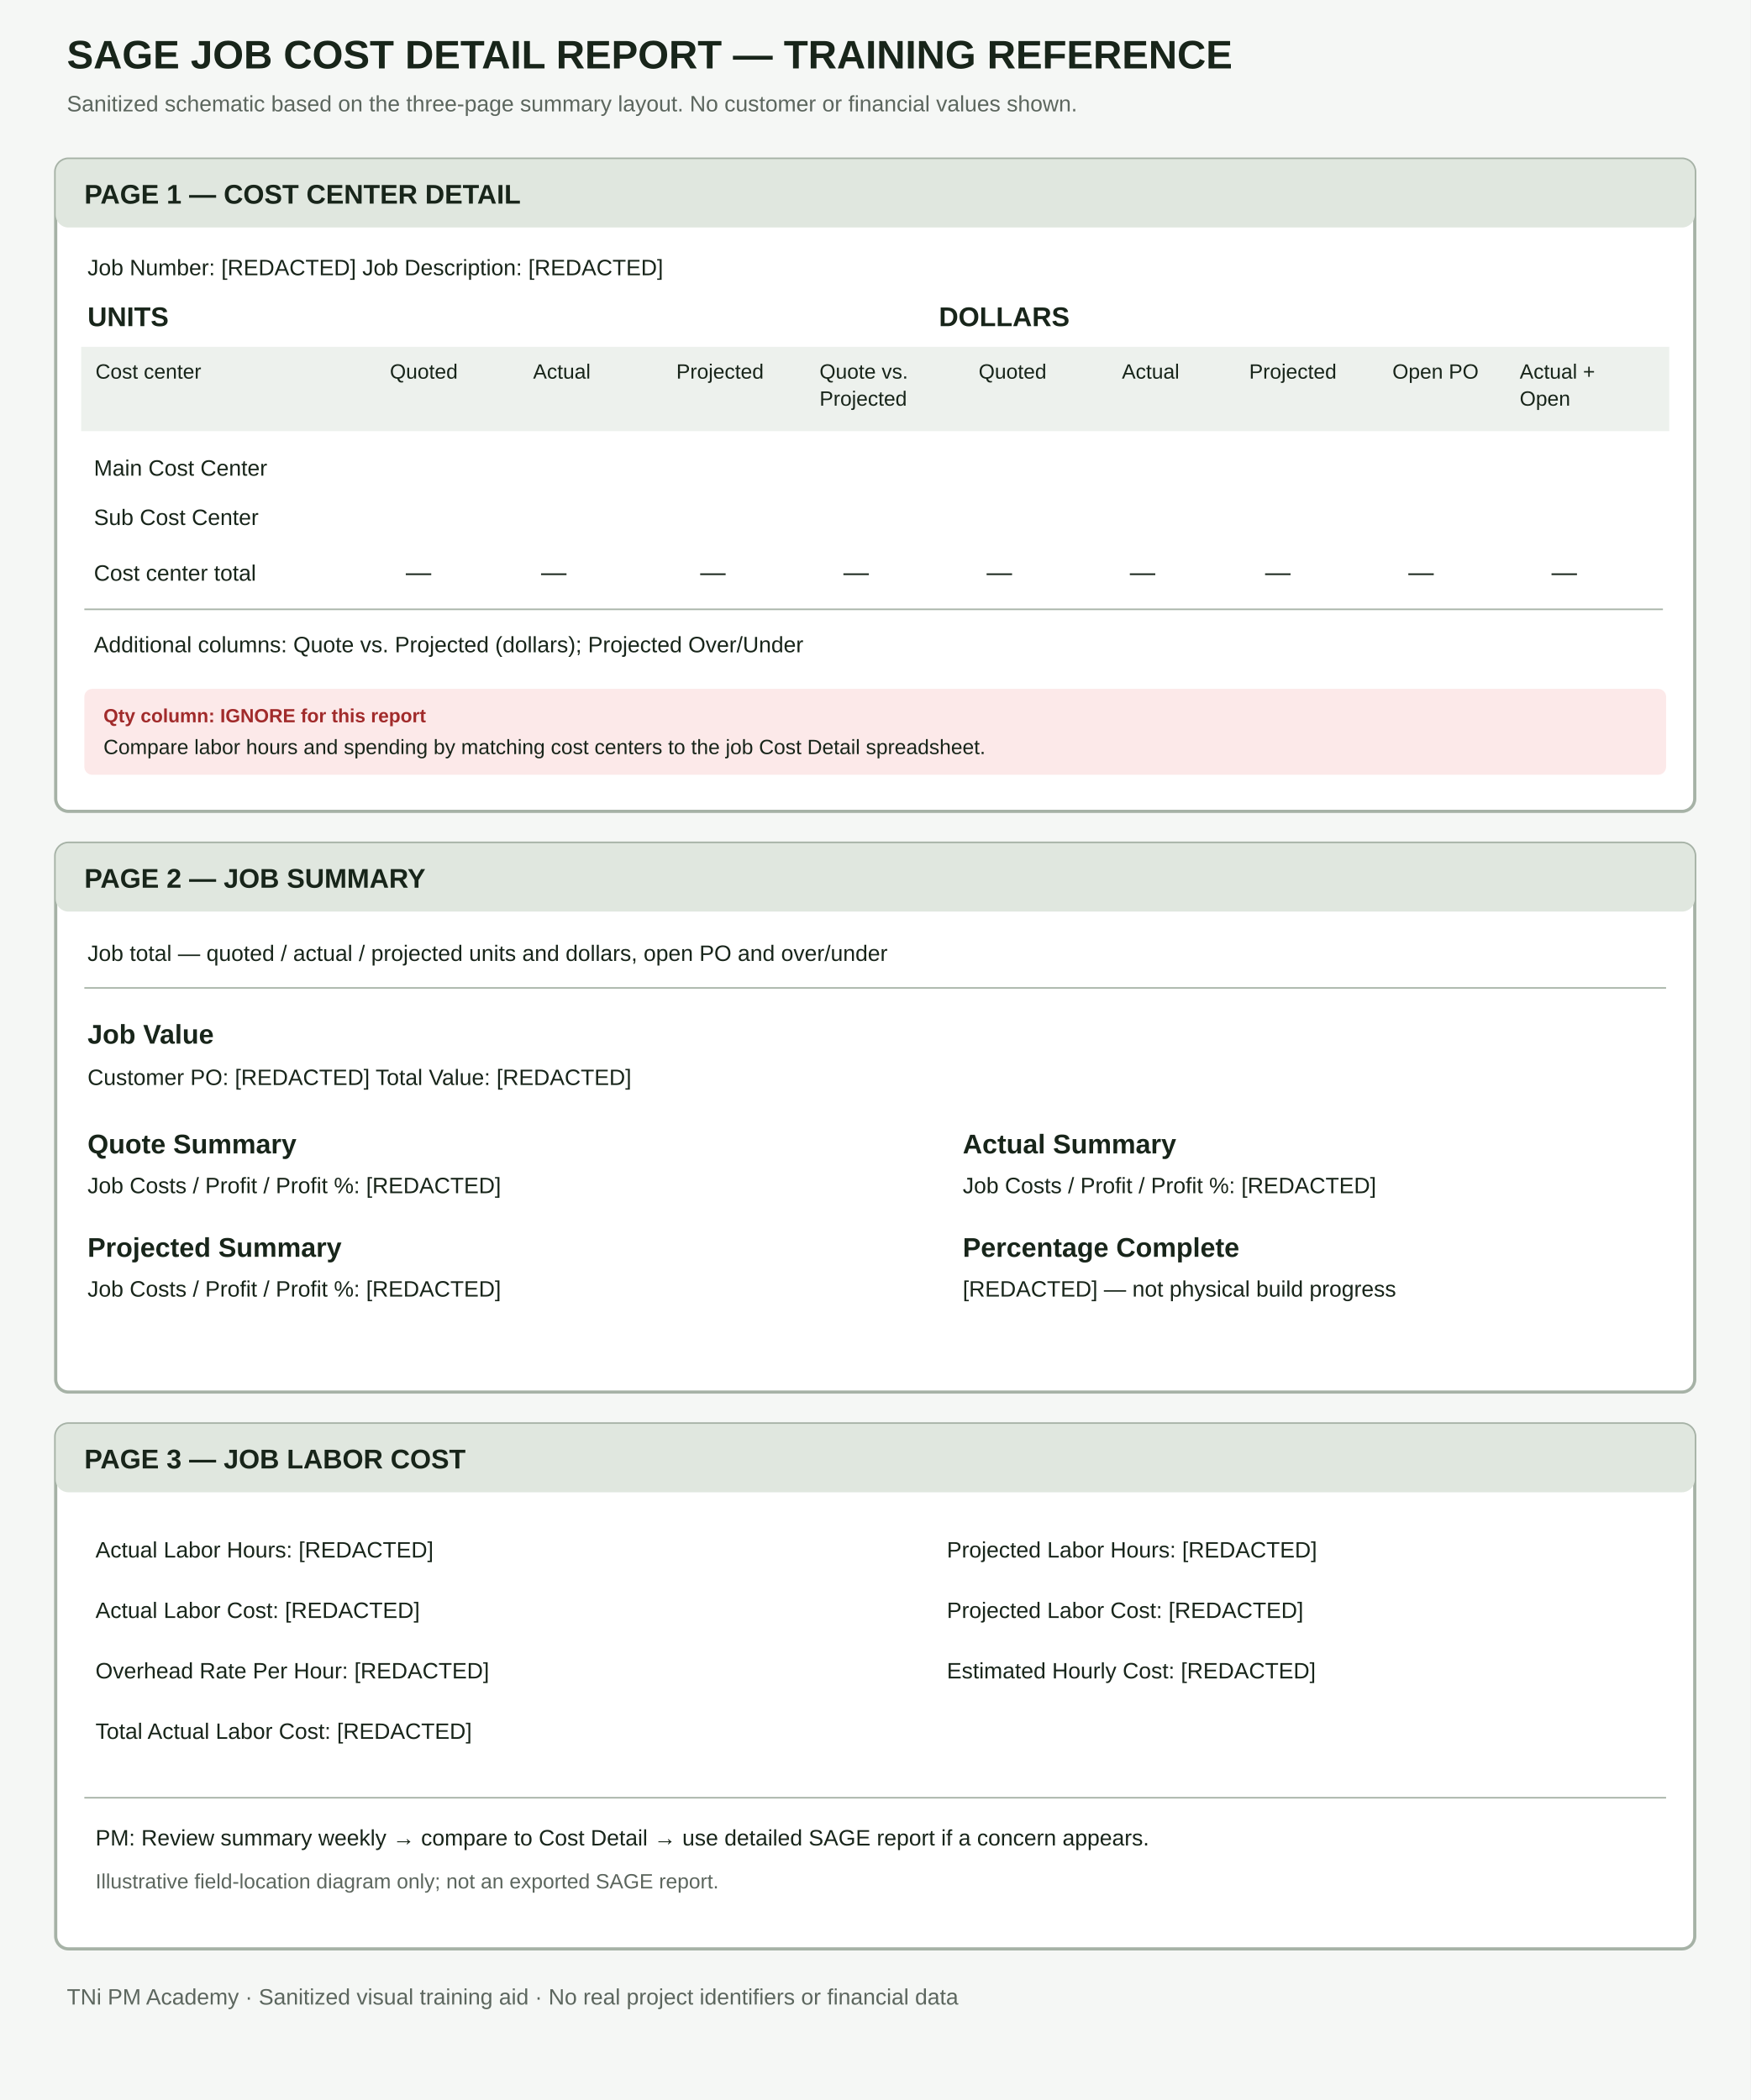
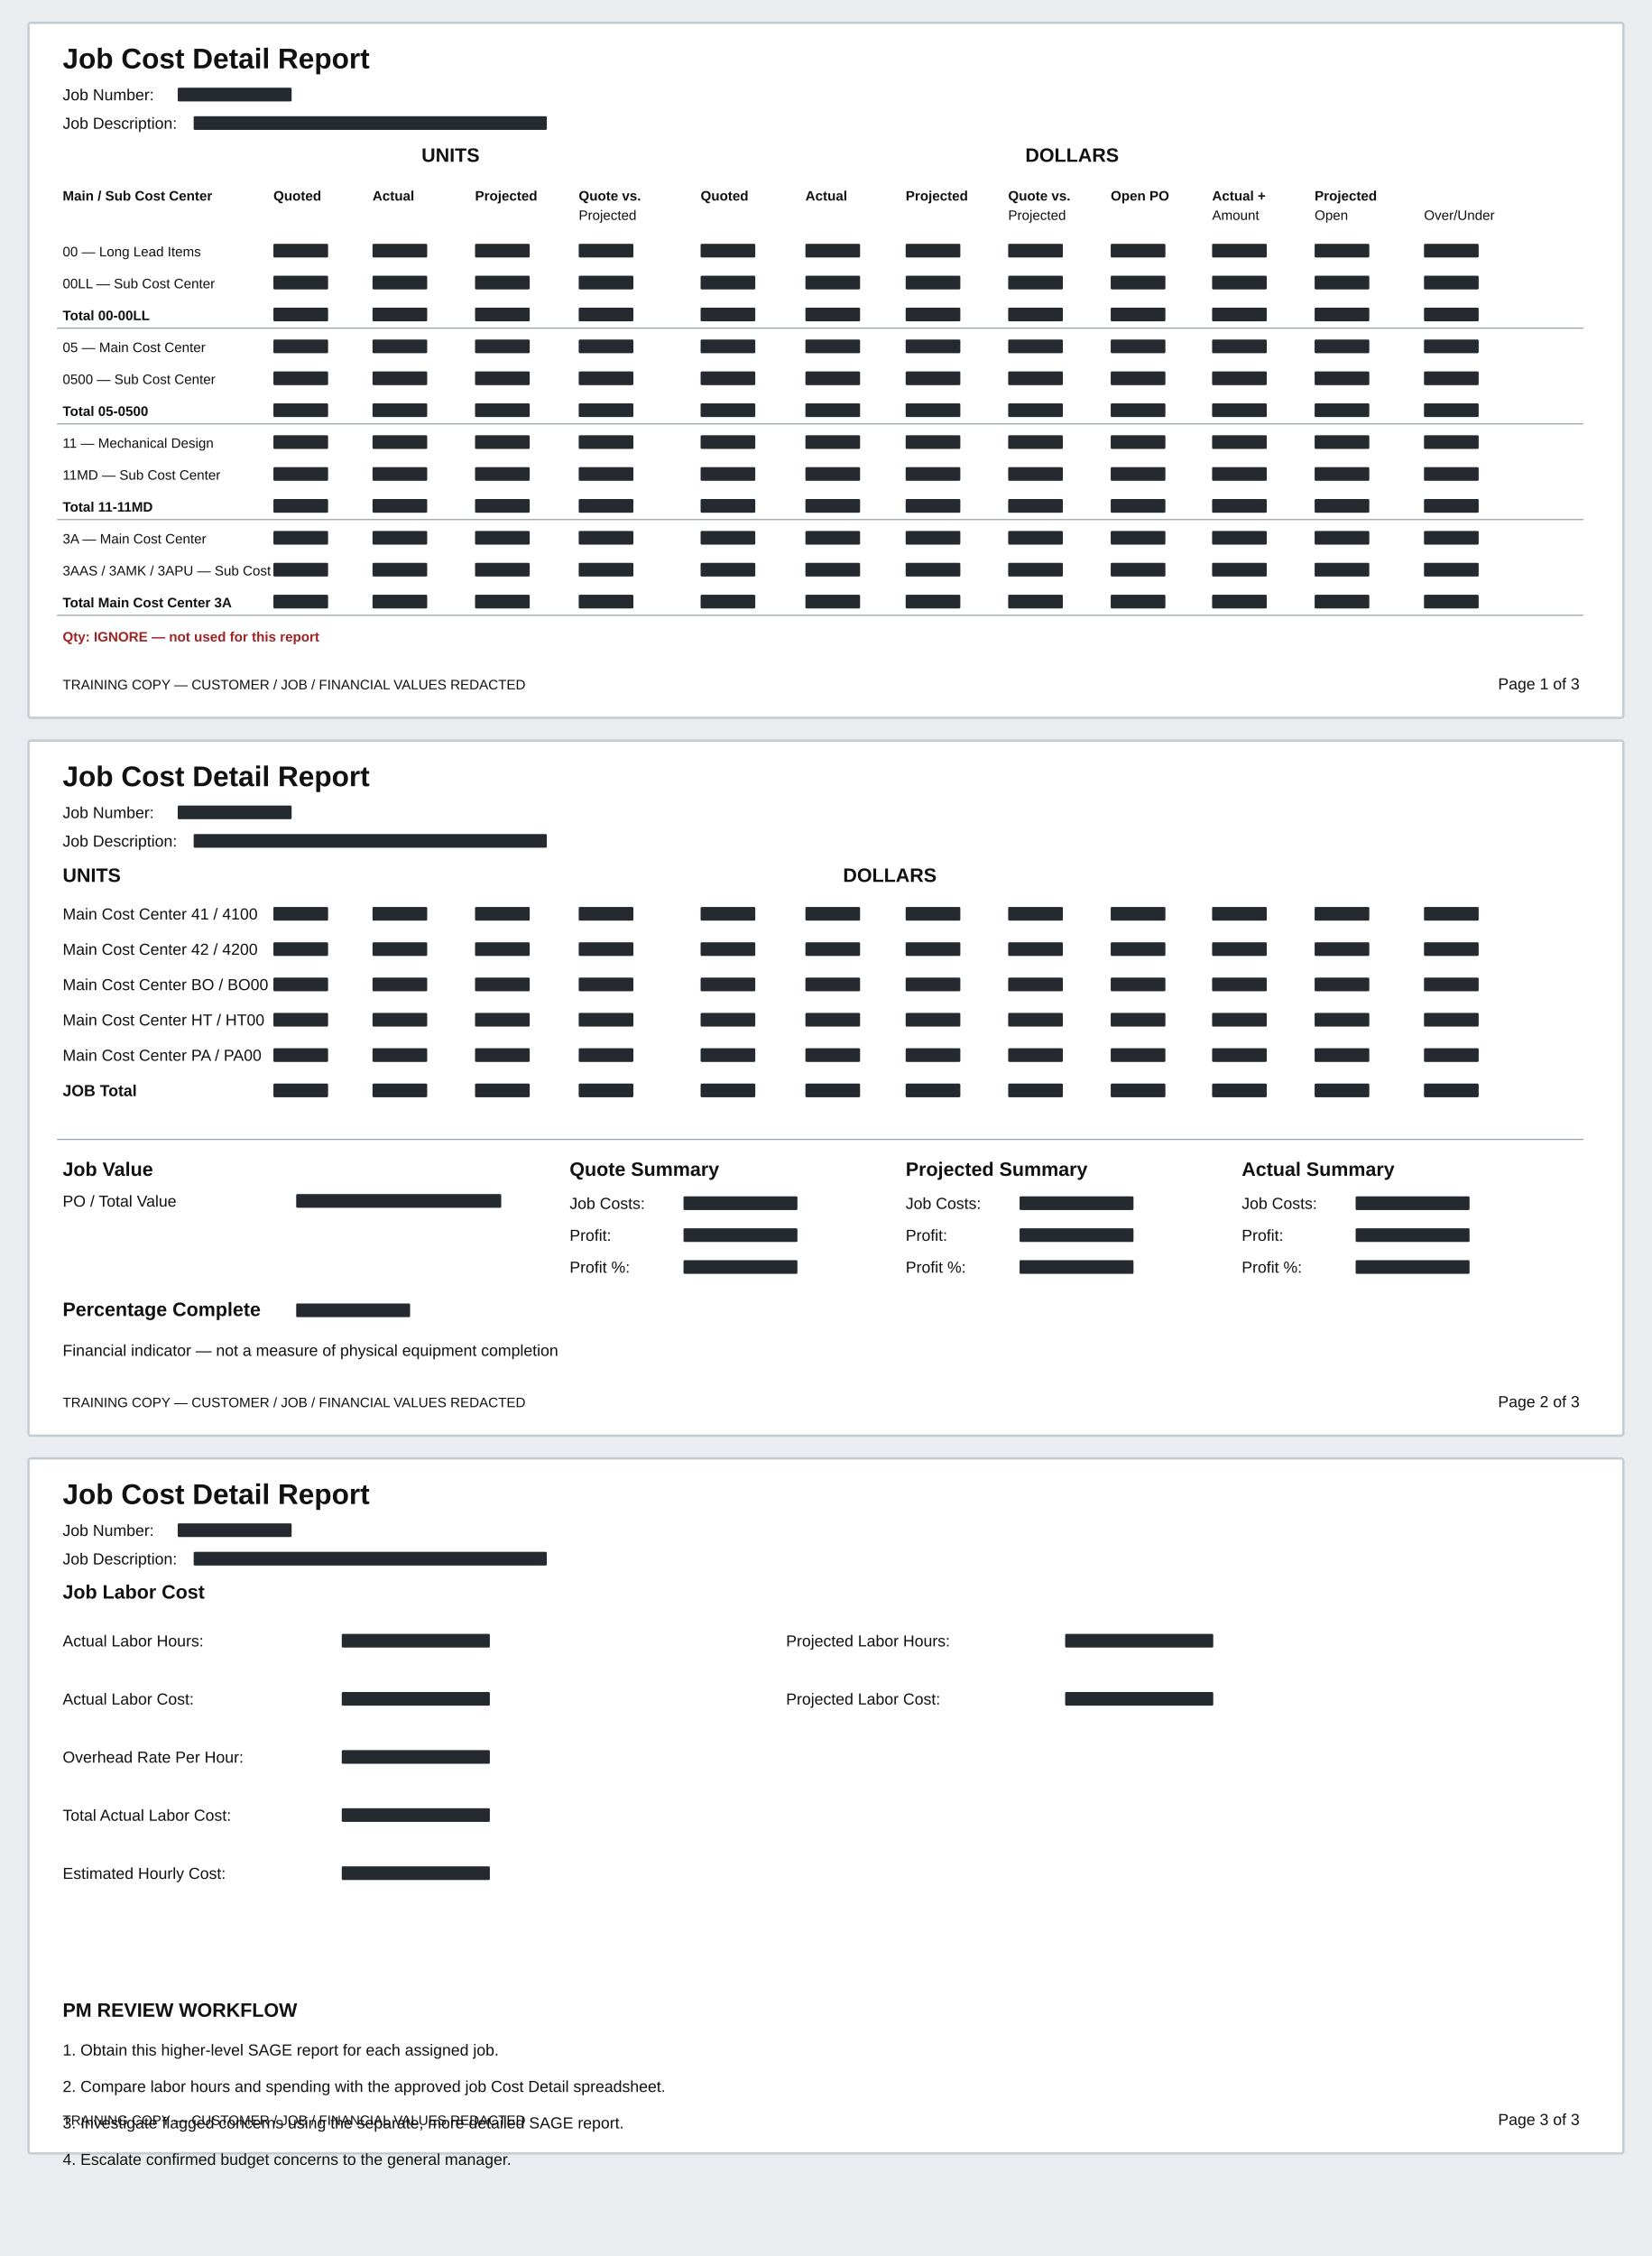
- <svg xmlns="http://www.w3.org/2000/svg" width="1100" height="1320" viewBox="0 0 1100 1320" role="img" aria-labelledby="t d">
-   <style>text{font-family:Arial,sans-serif;fill:#18251a}.heading{font-size:25px;font-weight:bold}.sub{font-size:17px;font-weight:bold}.small{font-size:13px}.label{font-size:14px}.muted{fill:#5c665e}.box{fill:white;stroke:#a6b2a6;stroke-width:2}.bar{fill:#e0e7df}.line{stroke:#a8b4a8;stroke-width:1}.red{fill:#a12b2b;font-weight:bold}.shade{fill:#edf1ed}</style>
-   <rect width="1100" height="1320" fill="#f5f7f5" />
-   <text x="42" y="43" class="heading">SAGE JOB COST DETAIL REPORT — TRAINING REFERENCE</text>
-   <text x="42" y="70" class="label muted">Sanitized schematic based on the three-page summary layout. No customer or financial values shown.</text>
-   <g transform="translate(35 100)">
-     <rect class="box" width="1030" height="410" rx="8" />
-     <rect class="bar" width="1030" height="43" rx="8" />
-     <text x="18" y="28" class="sub">PAGE 1 — COST CENTER DETAIL</text>
-     <text x="20" y="73" class="label">Job Number: [REDACTED]    Job Description: [REDACTED]</text>
-     <text x="20" y="105" class="sub">UNITS</text>
-     <text x="555" y="105" class="sub">DOLLARS</text>
-     <rect x="16" y="118" width="998" height="53" class="shade" />
-     <text x="25" y="138" class="small">Cost center</text>
-     <text x="210" y="138" class="small">Quoted</text>
-     <text x="300" y="138" class="small">Actual</text>
-     <text x="390" y="138" class="small">Projected</text>
-     <text x="480" y="138" class="small">Quote vs.</text>
-     <text x="480" y="155" class="small">Projected</text>
-     <text x="580" y="138" class="small">Quoted</text>
-     <text x="670" y="138" class="small">Actual</text>
-     <text x="750" y="138" class="small">Projected</text>
-     <text x="840" y="138" class="small">Open PO</text>
-     <text x="920" y="138" class="small">Actual +</text>
-     <text x="920" y="155" class="small">Open</text>
-     <text x="24" y="199" class="label">Main Cost Center</text>
-     <text x="24" y="230" class="label">Sub Cost Center</text>
-     <text x="24" y="265" class="label">Cost center total</text>
-     <g class="muted" font-size="16">
-       <text x="220" y="265">—</text>
-       <text x="305" y="265">—</text>
-       <text x="405" y="265">—</text>
-       <text x="495" y="265">—</text>
-       <text x="585" y="265">—</text>
-       <text x="675" y="265">—</text>
-       <text x="760" y="265">—</text>
-       <text x="850" y="265">—</text>
-       <text x="940" y="265">—</text>
-     </g>
-     <line x1="18" y1="283" x2="1010" y2="283" class="line" />
-     <text x="24" y="310" class="label">Additional columns: Quote vs. Projected (dollars); Projected Over/Under</text>
-     <rect x="18" y="333" width="994" height="54" rx="5" fill="#fce9e9" />
-     <text x="30" y="354" class="red">Qty column: IGNORE for this report</text>
-     <text x="30" y="374" class="small">Compare labor hours and spending by matching cost centers to the job Cost Detail spreadsheet.</text>
-   </g>
-   <g transform="translate(35 530)">
-     <rect class="box" width="1030" height="345" rx="8" />
-     <rect class="bar" width="1030" height="43" rx="8" />
-     <text x="18" y="28" class="sub">PAGE 2 — JOB SUMMARY</text>
-     <text x="20" y="74" class="label">Job total — quoted / actual / projected units and dollars, open PO and over/under</text>
-     <line x1="18" y1="91" x2="1012" y2="91" class="line" />
-     <text x="20" y="126" class="sub">Job Value</text>
-     <text x="20" y="152" class="label">Customer PO: [REDACTED]     Total Value: [REDACTED]</text>
-     <text x="20" y="195" class="sub">Quote Summary</text>
-     <text x="20" y="220" class="label">Job Costs / Profit / Profit %: [REDACTED]</text>
-     <text x="20" y="260" class="sub">Projected Summary</text>
-     <text x="20" y="285" class="label">Job Costs / Profit / Profit %: [REDACTED]</text>
-     <text x="570" y="195" class="sub">Actual Summary</text>
-     <text x="570" y="220" class="label">Job Costs / Profit / Profit %: [REDACTED]</text>
-     <text x="570" y="260" class="sub">Percentage Complete</text>
-     <text x="570" y="285" class="label">[REDACTED] — not physical build progress</text>
-   </g>
-   <g transform="translate(35 895)">
-     <rect class="box" width="1030" height="330" rx="8" />
-     <rect class="bar" width="1030" height="43" rx="8" />
-     <text x="18" y="28" class="sub">PAGE 3 — JOB LABOR COST</text>
-     <text x="25" y="84" class="label">Actual Labor Hours: [REDACTED]</text>
-     <text x="25" y="122" class="label">Actual Labor Cost: [REDACTED]</text>
-     <text x="25" y="160" class="label">Overhead Rate Per Hour: [REDACTED]</text>
-     <text x="25" y="198" class="label">Total Actual Labor Cost: [REDACTED]</text>
-     <text x="560" y="84" class="label">Projected Labor Hours: [REDACTED]</text>
-     <text x="560" y="122" class="label">Projected Labor Cost: [REDACTED]</text>
-     <text x="560" y="160" class="label">Estimated Hourly Cost: [REDACTED]</text>
-     <line x1="18" y1="235" x2="1012" y2="235" class="line" />
-     <text x="25" y="265" class="label">PM: Review summary weekly → compare to Cost Detail → use detailed SAGE report if a concern appears.</text>
-     <text x="25" y="292" class="small muted">Illustrative field-location diagram only; not an exported SAGE report.</text>
-   </g>
-   <text x="42" y="1260" class="label muted">TNi PM Academy · Sanitized visual training aid · No real project identifiers or financial data</text>
+ <svg xmlns="http://www.w3.org/2000/svg" width="1450" height="1980" viewBox="0 0 1450 1980">
+   <style>text{font-family:Arial,Helvetica,sans-serif;fill:#111} .hd{font-size:25px;font-weight:bold}.sm{font-size:14px}.tiny{font-size:12px}.sub{font-size:17px;font-weight:bold}.bold{font-weight:bold}.line{stroke:#9aa4ae;stroke-width:1}.page{fill:#fff;stroke:#c4cbd2;stroke-width:2}.redact{fill:#242a30}.note{fill:#a02222;font-weight:bold}</style>
+   <rect width="1450" height="1980" fill="#e9edf0" />
+   <rect class="page" x="25" y="20" width="1400" height="610" rx="2" />
+   <text x="55" y="60" class="hd">Job Cost Detail Report</text>
+   <text x="55" y="88" class="sm">Job Number:</text>
+   <rect class="redact" x="156" y="77" width="100" height="12" rx="1" />
+   <text x="55" y="113" class="sm">Job Description:</text>
+   <rect class="redact" x="170" y="102" width="310" height="12" rx="1" />
+   <text x="1315" y="605" class="sm">Page 1 of 3</text>
+   <text x="55" y="605" class="tiny">TRAINING COPY — CUSTOMER / JOB / FINANCIAL VALUES REDACTED</text>
+   <text x="370" y="142" class="sub">UNITS</text>
+   <text x="900" y="142" class="sub">DOLLARS</text>
+   <text x="55" y="176" class="tiny bold">Main / Sub Cost Center</text>
+   <text x="240" y="176" class="tiny bold">Quoted</text>
+   <text x="327" y="176" class="tiny bold">Actual</text>
+   <text x="417" y="176" class="tiny bold">Projected</text>
+   <text x="508" y="176" class="tiny bold">Quote vs.</text>
+   <text x="615" y="176" class="tiny bold">Quoted</text>
+   <text x="707" y="176" class="tiny bold">Actual</text>
+   <text x="795" y="176" class="tiny bold">Projected</text>
+   <text x="885" y="176" class="tiny bold">Quote vs.</text>
+   <text x="975" y="176" class="tiny bold">Open PO</text>
+   <text x="1064" y="176" class="tiny bold">Actual +</text>
+   <text x="1154" y="176" class="tiny bold">Projected</text>
+   <text x="1250" y="176" class="tiny bold" />
+   <text x="508" y="193" class="tiny">Projected</text>
+   <text x="885" y="193" class="tiny">Projected</text>
+   <text x="1064" y="193" class="tiny">Amount</text>
+   <text x="1154" y="193" class="tiny">Open</text>
+   <text x="1250" y="193" class="tiny">Over/Under</text>
+   <text x="55" y="225" class="tiny">00 — Long Lead Items</text>
+   <rect class="redact" x="240" y="214" width="48" height="12" rx="1" />
+   <rect class="redact" x="327" y="214" width="48" height="12" rx="1" />
+   <rect class="redact" x="417" y="214" width="48" height="12" rx="1" />
+   <rect class="redact" x="508" y="214" width="48" height="12" rx="1" />
+   <rect class="redact" x="615" y="214" width="48" height="12" rx="1" />
+   <rect class="redact" x="707" y="214" width="48" height="12" rx="1" />
+   <rect class="redact" x="795" y="214" width="48" height="12" rx="1" />
+   <rect class="redact" x="885" y="214" width="48" height="12" rx="1" />
+   <rect class="redact" x="975" y="214" width="48" height="12" rx="1" />
+   <rect class="redact" x="1064" y="214" width="48" height="12" rx="1" />
+   <rect class="redact" x="1154" y="214" width="48" height="12" rx="1" />
+   <rect class="redact" x="1250" y="214" width="48" height="12" rx="1" />
+   <text x="55" y="253" class="tiny">00LL — Sub Cost Center</text>
+   <rect class="redact" x="240" y="242" width="48" height="12" rx="1" />
+   <rect class="redact" x="327" y="242" width="48" height="12" rx="1" />
+   <rect class="redact" x="417" y="242" width="48" height="12" rx="1" />
+   <rect class="redact" x="508" y="242" width="48" height="12" rx="1" />
+   <rect class="redact" x="615" y="242" width="48" height="12" rx="1" />
+   <rect class="redact" x="707" y="242" width="48" height="12" rx="1" />
+   <rect class="redact" x="795" y="242" width="48" height="12" rx="1" />
+   <rect class="redact" x="885" y="242" width="48" height="12" rx="1" />
+   <rect class="redact" x="975" y="242" width="48" height="12" rx="1" />
+   <rect class="redact" x="1064" y="242" width="48" height="12" rx="1" />
+   <rect class="redact" x="1154" y="242" width="48" height="12" rx="1" />
+   <rect class="redact" x="1250" y="242" width="48" height="12" rx="1" />
+   <text x="55" y="281" class="tiny bold">Total 00-00LL</text>
+   <rect class="redact" x="240" y="270" width="48" height="12" rx="1" />
+   <rect class="redact" x="327" y="270" width="48" height="12" rx="1" />
+   <rect class="redact" x="417" y="270" width="48" height="12" rx="1" />
+   <rect class="redact" x="508" y="270" width="48" height="12" rx="1" />
+   <rect class="redact" x="615" y="270" width="48" height="12" rx="1" />
+   <rect class="redact" x="707" y="270" width="48" height="12" rx="1" />
+   <rect class="redact" x="795" y="270" width="48" height="12" rx="1" />
+   <rect class="redact" x="885" y="270" width="48" height="12" rx="1" />
+   <rect class="redact" x="975" y="270" width="48" height="12" rx="1" />
+   <rect class="redact" x="1064" y="270" width="48" height="12" rx="1" />
+   <rect class="redact" x="1154" y="270" width="48" height="12" rx="1" />
+   <rect class="redact" x="1250" y="270" width="48" height="12" rx="1" />
+   <line class="line" x1="50" y1="288" x2="1390" y2="288" />
+   <text x="55" y="309" class="tiny">05 — Main Cost Center</text>
+   <rect class="redact" x="240" y="298" width="48" height="12" rx="1" />
+   <rect class="redact" x="327" y="298" width="48" height="12" rx="1" />
+   <rect class="redact" x="417" y="298" width="48" height="12" rx="1" />
+   <rect class="redact" x="508" y="298" width="48" height="12" rx="1" />
+   <rect class="redact" x="615" y="298" width="48" height="12" rx="1" />
+   <rect class="redact" x="707" y="298" width="48" height="12" rx="1" />
+   <rect class="redact" x="795" y="298" width="48" height="12" rx="1" />
+   <rect class="redact" x="885" y="298" width="48" height="12" rx="1" />
+   <rect class="redact" x="975" y="298" width="48" height="12" rx="1" />
+   <rect class="redact" x="1064" y="298" width="48" height="12" rx="1" />
+   <rect class="redact" x="1154" y="298" width="48" height="12" rx="1" />
+   <rect class="redact" x="1250" y="298" width="48" height="12" rx="1" />
+   <text x="55" y="337" class="tiny">0500 — Sub Cost Center</text>
+   <rect class="redact" x="240" y="326" width="48" height="12" rx="1" />
+   <rect class="redact" x="327" y="326" width="48" height="12" rx="1" />
+   <rect class="redact" x="417" y="326" width="48" height="12" rx="1" />
+   <rect class="redact" x="508" y="326" width="48" height="12" rx="1" />
+   <rect class="redact" x="615" y="326" width="48" height="12" rx="1" />
+   <rect class="redact" x="707" y="326" width="48" height="12" rx="1" />
+   <rect class="redact" x="795" y="326" width="48" height="12" rx="1" />
+   <rect class="redact" x="885" y="326" width="48" height="12" rx="1" />
+   <rect class="redact" x="975" y="326" width="48" height="12" rx="1" />
+   <rect class="redact" x="1064" y="326" width="48" height="12" rx="1" />
+   <rect class="redact" x="1154" y="326" width="48" height="12" rx="1" />
+   <rect class="redact" x="1250" y="326" width="48" height="12" rx="1" />
+   <text x="55" y="365" class="tiny bold">Total 05-0500</text>
+   <rect class="redact" x="240" y="354" width="48" height="12" rx="1" />
+   <rect class="redact" x="327" y="354" width="48" height="12" rx="1" />
+   <rect class="redact" x="417" y="354" width="48" height="12" rx="1" />
+   <rect class="redact" x="508" y="354" width="48" height="12" rx="1" />
+   <rect class="redact" x="615" y="354" width="48" height="12" rx="1" />
+   <rect class="redact" x="707" y="354" width="48" height="12" rx="1" />
+   <rect class="redact" x="795" y="354" width="48" height="12" rx="1" />
+   <rect class="redact" x="885" y="354" width="48" height="12" rx="1" />
+   <rect class="redact" x="975" y="354" width="48" height="12" rx="1" />
+   <rect class="redact" x="1064" y="354" width="48" height="12" rx="1" />
+   <rect class="redact" x="1154" y="354" width="48" height="12" rx="1" />
+   <rect class="redact" x="1250" y="354" width="48" height="12" rx="1" />
+   <line class="line" x1="50" y1="372" x2="1390" y2="372" />
+   <text x="55" y="393" class="tiny">11 — Mechanical Design</text>
+   <rect class="redact" x="240" y="382" width="48" height="12" rx="1" />
+   <rect class="redact" x="327" y="382" width="48" height="12" rx="1" />
+   <rect class="redact" x="417" y="382" width="48" height="12" rx="1" />
+   <rect class="redact" x="508" y="382" width="48" height="12" rx="1" />
+   <rect class="redact" x="615" y="382" width="48" height="12" rx="1" />
+   <rect class="redact" x="707" y="382" width="48" height="12" rx="1" />
+   <rect class="redact" x="795" y="382" width="48" height="12" rx="1" />
+   <rect class="redact" x="885" y="382" width="48" height="12" rx="1" />
+   <rect class="redact" x="975" y="382" width="48" height="12" rx="1" />
+   <rect class="redact" x="1064" y="382" width="48" height="12" rx="1" />
+   <rect class="redact" x="1154" y="382" width="48" height="12" rx="1" />
+   <rect class="redact" x="1250" y="382" width="48" height="12" rx="1" />
+   <text x="55" y="421" class="tiny">11MD — Sub Cost Center</text>
+   <rect class="redact" x="240" y="410" width="48" height="12" rx="1" />
+   <rect class="redact" x="327" y="410" width="48" height="12" rx="1" />
+   <rect class="redact" x="417" y="410" width="48" height="12" rx="1" />
+   <rect class="redact" x="508" y="410" width="48" height="12" rx="1" />
+   <rect class="redact" x="615" y="410" width="48" height="12" rx="1" />
+   <rect class="redact" x="707" y="410" width="48" height="12" rx="1" />
+   <rect class="redact" x="795" y="410" width="48" height="12" rx="1" />
+   <rect class="redact" x="885" y="410" width="48" height="12" rx="1" />
+   <rect class="redact" x="975" y="410" width="48" height="12" rx="1" />
+   <rect class="redact" x="1064" y="410" width="48" height="12" rx="1" />
+   <rect class="redact" x="1154" y="410" width="48" height="12" rx="1" />
+   <rect class="redact" x="1250" y="410" width="48" height="12" rx="1" />
+   <text x="55" y="449" class="tiny bold">Total 11-11MD</text>
+   <rect class="redact" x="240" y="438" width="48" height="12" rx="1" />
+   <rect class="redact" x="327" y="438" width="48" height="12" rx="1" />
+   <rect class="redact" x="417" y="438" width="48" height="12" rx="1" />
+   <rect class="redact" x="508" y="438" width="48" height="12" rx="1" />
+   <rect class="redact" x="615" y="438" width="48" height="12" rx="1" />
+   <rect class="redact" x="707" y="438" width="48" height="12" rx="1" />
+   <rect class="redact" x="795" y="438" width="48" height="12" rx="1" />
+   <rect class="redact" x="885" y="438" width="48" height="12" rx="1" />
+   <rect class="redact" x="975" y="438" width="48" height="12" rx="1" />
+   <rect class="redact" x="1064" y="438" width="48" height="12" rx="1" />
+   <rect class="redact" x="1154" y="438" width="48" height="12" rx="1" />
+   <rect class="redact" x="1250" y="438" width="48" height="12" rx="1" />
+   <line class="line" x1="50" y1="456" x2="1390" y2="456" />
+   <text x="55" y="477" class="tiny">3A — Main Cost Center</text>
+   <rect class="redact" x="240" y="466" width="48" height="12" rx="1" />
+   <rect class="redact" x="327" y="466" width="48" height="12" rx="1" />
+   <rect class="redact" x="417" y="466" width="48" height="12" rx="1" />
+   <rect class="redact" x="508" y="466" width="48" height="12" rx="1" />
+   <rect class="redact" x="615" y="466" width="48" height="12" rx="1" />
+   <rect class="redact" x="707" y="466" width="48" height="12" rx="1" />
+   <rect class="redact" x="795" y="466" width="48" height="12" rx="1" />
+   <rect class="redact" x="885" y="466" width="48" height="12" rx="1" />
+   <rect class="redact" x="975" y="466" width="48" height="12" rx="1" />
+   <rect class="redact" x="1064" y="466" width="48" height="12" rx="1" />
+   <rect class="redact" x="1154" y="466" width="48" height="12" rx="1" />
+   <rect class="redact" x="1250" y="466" width="48" height="12" rx="1" />
+   <text x="55" y="505" class="tiny">3AAS / 3AMK / 3APU — Sub Cost Centers</text>
+   <rect class="redact" x="240" y="494" width="48" height="12" rx="1" />
+   <rect class="redact" x="327" y="494" width="48" height="12" rx="1" />
+   <rect class="redact" x="417" y="494" width="48" height="12" rx="1" />
+   <rect class="redact" x="508" y="494" width="48" height="12" rx="1" />
+   <rect class="redact" x="615" y="494" width="48" height="12" rx="1" />
+   <rect class="redact" x="707" y="494" width="48" height="12" rx="1" />
+   <rect class="redact" x="795" y="494" width="48" height="12" rx="1" />
+   <rect class="redact" x="885" y="494" width="48" height="12" rx="1" />
+   <rect class="redact" x="975" y="494" width="48" height="12" rx="1" />
+   <rect class="redact" x="1064" y="494" width="48" height="12" rx="1" />
+   <rect class="redact" x="1154" y="494" width="48" height="12" rx="1" />
+   <rect class="redact" x="1250" y="494" width="48" height="12" rx="1" />
+   <text x="55" y="533" class="tiny bold">Total Main Cost Center 3A</text>
+   <rect class="redact" x="240" y="522" width="48" height="12" rx="1" />
+   <rect class="redact" x="327" y="522" width="48" height="12" rx="1" />
+   <rect class="redact" x="417" y="522" width="48" height="12" rx="1" />
+   <rect class="redact" x="508" y="522" width="48" height="12" rx="1" />
+   <rect class="redact" x="615" y="522" width="48" height="12" rx="1" />
+   <rect class="redact" x="707" y="522" width="48" height="12" rx="1" />
+   <rect class="redact" x="795" y="522" width="48" height="12" rx="1" />
+   <rect class="redact" x="885" y="522" width="48" height="12" rx="1" />
+   <rect class="redact" x="975" y="522" width="48" height="12" rx="1" />
+   <rect class="redact" x="1064" y="522" width="48" height="12" rx="1" />
+   <rect class="redact" x="1154" y="522" width="48" height="12" rx="1" />
+   <rect class="redact" x="1250" y="522" width="48" height="12" rx="1" />
+   <line class="line" x1="50" y1="540" x2="1390" y2="540" />
+   <text x="55" y="563" class="note">Qty: IGNORE — not used for this report</text>
+   <rect class="page" x="25" y="650" width="1400" height="610" rx="2" />
+   <text x="55" y="690" class="hd">Job Cost Detail Report</text>
+   <text x="55" y="718" class="sm">Job Number:</text>
+   <rect class="redact" x="156" y="707" width="100" height="12" rx="1" />
+   <text x="55" y="743" class="sm">Job Description:</text>
+   <rect class="redact" x="170" y="732" width="310" height="12" rx="1" />
+   <text x="1315" y="1235" class="sm">Page 2 of 3</text>
+   <text x="55" y="1235" class="tiny">TRAINING COPY — CUSTOMER / JOB / FINANCIAL VALUES REDACTED</text>
+   <text x="55" y="774" class="sub">UNITS</text>
+   <text x="740" y="774" class="sub">DOLLARS</text>
+   <text x="55" y="807" class="sm">Main Cost Center 41 / 4100</text>
+   <rect class="redact" x="240" y="796" width="48" height="12" rx="1" />
+   <rect class="redact" x="327" y="796" width="48" height="12" rx="1" />
+   <rect class="redact" x="417" y="796" width="48" height="12" rx="1" />
+   <rect class="redact" x="508" y="796" width="48" height="12" rx="1" />
+   <rect class="redact" x="615" y="796" width="48" height="12" rx="1" />
+   <rect class="redact" x="707" y="796" width="48" height="12" rx="1" />
+   <rect class="redact" x="795" y="796" width="48" height="12" rx="1" />
+   <rect class="redact" x="885" y="796" width="48" height="12" rx="1" />
+   <rect class="redact" x="975" y="796" width="48" height="12" rx="1" />
+   <rect class="redact" x="1064" y="796" width="48" height="12" rx="1" />
+   <rect class="redact" x="1154" y="796" width="48" height="12" rx="1" />
+   <rect class="redact" x="1250" y="796" width="48" height="12" rx="1" />
+   <text x="55" y="838" class="sm">Main Cost Center 42 / 4200</text>
+   <rect class="redact" x="240" y="827" width="48" height="12" rx="1" />
+   <rect class="redact" x="327" y="827" width="48" height="12" rx="1" />
+   <rect class="redact" x="417" y="827" width="48" height="12" rx="1" />
+   <rect class="redact" x="508" y="827" width="48" height="12" rx="1" />
+   <rect class="redact" x="615" y="827" width="48" height="12" rx="1" />
+   <rect class="redact" x="707" y="827" width="48" height="12" rx="1" />
+   <rect class="redact" x="795" y="827" width="48" height="12" rx="1" />
+   <rect class="redact" x="885" y="827" width="48" height="12" rx="1" />
+   <rect class="redact" x="975" y="827" width="48" height="12" rx="1" />
+   <rect class="redact" x="1064" y="827" width="48" height="12" rx="1" />
+   <rect class="redact" x="1154" y="827" width="48" height="12" rx="1" />
+   <rect class="redact" x="1250" y="827" width="48" height="12" rx="1" />
+   <text x="55" y="869" class="sm">Main Cost Center BO / BO00</text>
+   <rect class="redact" x="240" y="858" width="48" height="12" rx="1" />
+   <rect class="redact" x="327" y="858" width="48" height="12" rx="1" />
+   <rect class="redact" x="417" y="858" width="48" height="12" rx="1" />
+   <rect class="redact" x="508" y="858" width="48" height="12" rx="1" />
+   <rect class="redact" x="615" y="858" width="48" height="12" rx="1" />
+   <rect class="redact" x="707" y="858" width="48" height="12" rx="1" />
+   <rect class="redact" x="795" y="858" width="48" height="12" rx="1" />
+   <rect class="redact" x="885" y="858" width="48" height="12" rx="1" />
+   <rect class="redact" x="975" y="858" width="48" height="12" rx="1" />
+   <rect class="redact" x="1064" y="858" width="48" height="12" rx="1" />
+   <rect class="redact" x="1154" y="858" width="48" height="12" rx="1" />
+   <rect class="redact" x="1250" y="858" width="48" height="12" rx="1" />
+   <text x="55" y="900" class="sm">Main Cost Center HT / HT00</text>
+   <rect class="redact" x="240" y="889" width="48" height="12" rx="1" />
+   <rect class="redact" x="327" y="889" width="48" height="12" rx="1" />
+   <rect class="redact" x="417" y="889" width="48" height="12" rx="1" />
+   <rect class="redact" x="508" y="889" width="48" height="12" rx="1" />
+   <rect class="redact" x="615" y="889" width="48" height="12" rx="1" />
+   <rect class="redact" x="707" y="889" width="48" height="12" rx="1" />
+   <rect class="redact" x="795" y="889" width="48" height="12" rx="1" />
+   <rect class="redact" x="885" y="889" width="48" height="12" rx="1" />
+   <rect class="redact" x="975" y="889" width="48" height="12" rx="1" />
+   <rect class="redact" x="1064" y="889" width="48" height="12" rx="1" />
+   <rect class="redact" x="1154" y="889" width="48" height="12" rx="1" />
+   <rect class="redact" x="1250" y="889" width="48" height="12" rx="1" />
+   <text x="55" y="931" class="sm">Main Cost Center PA / PA00</text>
+   <rect class="redact" x="240" y="920" width="48" height="12" rx="1" />
+   <rect class="redact" x="327" y="920" width="48" height="12" rx="1" />
+   <rect class="redact" x="417" y="920" width="48" height="12" rx="1" />
+   <rect class="redact" x="508" y="920" width="48" height="12" rx="1" />
+   <rect class="redact" x="615" y="920" width="48" height="12" rx="1" />
+   <rect class="redact" x="707" y="920" width="48" height="12" rx="1" />
+   <rect class="redact" x="795" y="920" width="48" height="12" rx="1" />
+   <rect class="redact" x="885" y="920" width="48" height="12" rx="1" />
+   <rect class="redact" x="975" y="920" width="48" height="12" rx="1" />
+   <rect class="redact" x="1064" y="920" width="48" height="12" rx="1" />
+   <rect class="redact" x="1154" y="920" width="48" height="12" rx="1" />
+   <rect class="redact" x="1250" y="920" width="48" height="12" rx="1" />
+   <text x="55" y="962" class="sm bold">JOB Total</text>
+   <rect class="redact" x="240" y="951" width="48" height="12" rx="1" />
+   <rect class="redact" x="327" y="951" width="48" height="12" rx="1" />
+   <rect class="redact" x="417" y="951" width="48" height="12" rx="1" />
+   <rect class="redact" x="508" y="951" width="48" height="12" rx="1" />
+   <rect class="redact" x="615" y="951" width="48" height="12" rx="1" />
+   <rect class="redact" x="707" y="951" width="48" height="12" rx="1" />
+   <rect class="redact" x="795" y="951" width="48" height="12" rx="1" />
+   <rect class="redact" x="885" y="951" width="48" height="12" rx="1" />
+   <rect class="redact" x="975" y="951" width="48" height="12" rx="1" />
+   <rect class="redact" x="1064" y="951" width="48" height="12" rx="1" />
+   <rect class="redact" x="1154" y="951" width="48" height="12" rx="1" />
+   <rect class="redact" x="1250" y="951" width="48" height="12" rx="1" />
+   <line class="line" x1="50" y1="1000" x2="1390" y2="1000" />
+   <text x="55" y="1032" class="sub">Job Value</text>
+   <text x="55" y="1059" class="sm">PO / Total Value</text>
+   <rect class="redact" x="260" y="1048" width="180" height="12" rx="1" />
+   <text x="500" y="1032" class="sub">Quote Summary</text>
+   <text x="500" y="1061" class="sm">Job Costs:</text>
+   <rect class="redact" x="600" y="1050" width="100" height="12" rx="1" />
+   <text x="500" y="1089" class="sm">Profit:</text>
+   <rect class="redact" x="600" y="1078" width="100" height="12" rx="1" />
+   <text x="500" y="1117" class="sm">Profit %:</text>
+   <rect class="redact" x="600" y="1106" width="100" height="12" rx="1" />
+   <text x="795" y="1032" class="sub">Projected Summary</text>
+   <text x="795" y="1061" class="sm">Job Costs:</text>
+   <rect class="redact" x="895" y="1050" width="100" height="12" rx="1" />
+   <text x="795" y="1089" class="sm">Profit:</text>
+   <rect class="redact" x="895" y="1078" width="100" height="12" rx="1" />
+   <text x="795" y="1117" class="sm">Profit %:</text>
+   <rect class="redact" x="895" y="1106" width="100" height="12" rx="1" />
+   <text x="1090" y="1032" class="sub">Actual Summary</text>
+   <text x="1090" y="1061" class="sm">Job Costs:</text>
+   <rect class="redact" x="1190" y="1050" width="100" height="12" rx="1" />
+   <text x="1090" y="1089" class="sm">Profit:</text>
+   <rect class="redact" x="1190" y="1078" width="100" height="12" rx="1" />
+   <text x="1090" y="1117" class="sm">Profit %:</text>
+   <rect class="redact" x="1190" y="1106" width="100" height="12" rx="1" />
+   <text x="55" y="1155" class="sub">Percentage Complete</text>
+   <rect class="redact" x="260" y="1144" width="100" height="12" rx="1" />
+   <text x="55" y="1190" class="sm">Financial indicator — not a measure of physical equipment completion</text>
+   <rect class="page" x="25" y="1280" width="1400" height="610" rx="2" />
+   <text x="55" y="1320" class="hd">Job Cost Detail Report</text>
+   <text x="55" y="1348" class="sm">Job Number:</text>
+   <rect class="redact" x="156" y="1337" width="100" height="12" rx="1" />
+   <text x="55" y="1373" class="sm">Job Description:</text>
+   <rect class="redact" x="170" y="1362" width="310" height="12" rx="1" />
+   <text x="1315" y="1865" class="sm">Page 3 of 3</text>
+   <text x="55" y="1865" class="tiny">TRAINING COPY — CUSTOMER / JOB / FINANCIAL VALUES REDACTED</text>
+   <text x="55" y="1403" class="sub">Job Labor Cost</text>
+   <text x="55" y="1445" class="sm">Actual Labor Hours:</text>
+   <rect class="redact" x="300" y="1434" width="130" height="12" rx="1" />
+   <text x="690" y="1445" class="sm">Projected Labor Hours:</text>
+   <rect class="redact" x="935" y="1434" width="130" height="12" rx="1" />
+   <text x="55" y="1496" class="sm">Actual Labor Cost:</text>
+   <rect class="redact" x="300" y="1485" width="130" height="12" rx="1" />
+   <text x="690" y="1496" class="sm">Projected Labor Cost:</text>
+   <rect class="redact" x="935" y="1485" width="130" height="12" rx="1" />
+   <text x="55" y="1547" class="sm">Overhead Rate Per Hour:</text>
+   <rect class="redact" x="300" y="1536" width="130" height="12" rx="1" />
+   <text x="55" y="1598" class="sm">Total Actual Labor Cost:</text>
+   <rect class="redact" x="300" y="1587" width="130" height="12" rx="1" />
+   <text x="55" y="1649" class="sm">Estimated Hourly Cost:</text>
+   <rect class="redact" x="300" y="1638" width="130" height="12" rx="1" />
+   <text x="55" y="1770" class="sub">PM REVIEW WORKFLOW</text>
+   <text x="55" y="1804" class="sm">1. Obtain this higher-level SAGE report for each assigned job.</text>
+   <text x="55" y="1836" class="sm">2. Compare labor hours and spending with the approved job Cost Detail spreadsheet.</text>
+   <text x="55" y="1868" class="sm">3. Investigate flagged concerns using the separate, more detailed SAGE report.</text>
+   <text x="55" y="1900" class="sm">4. Escalate confirmed budget concerns to the general manager.</text>
</svg>
